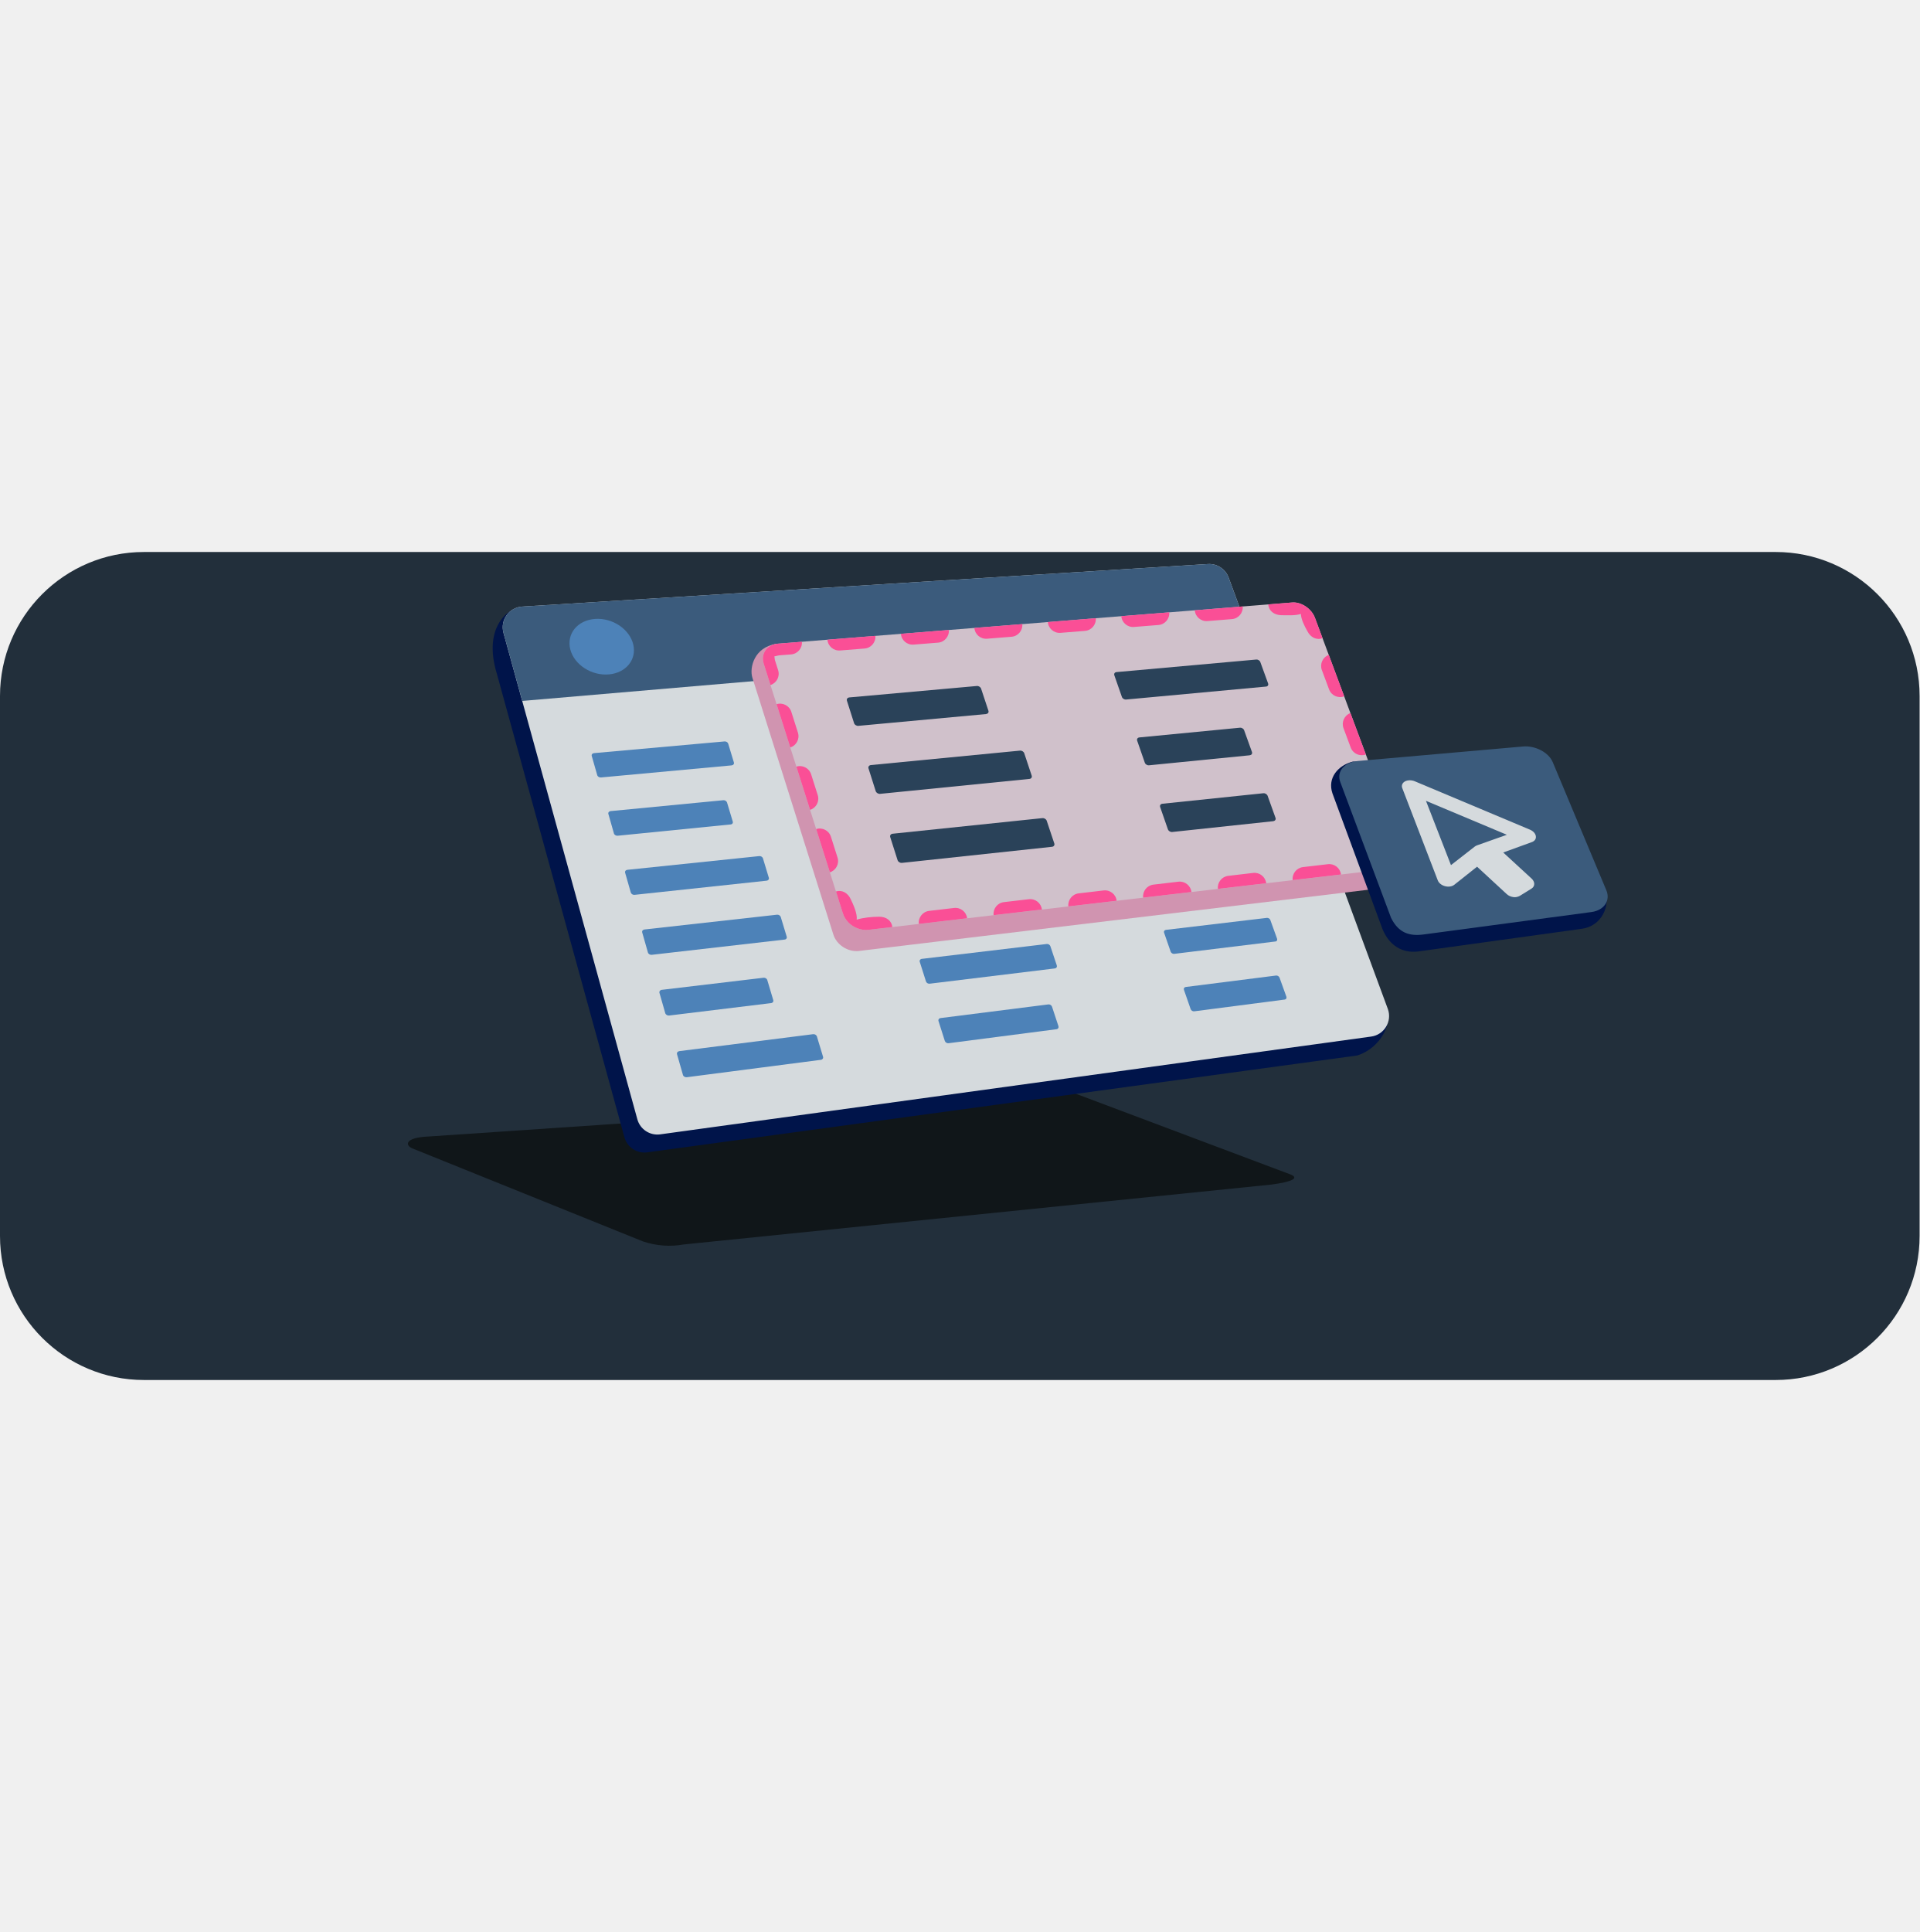
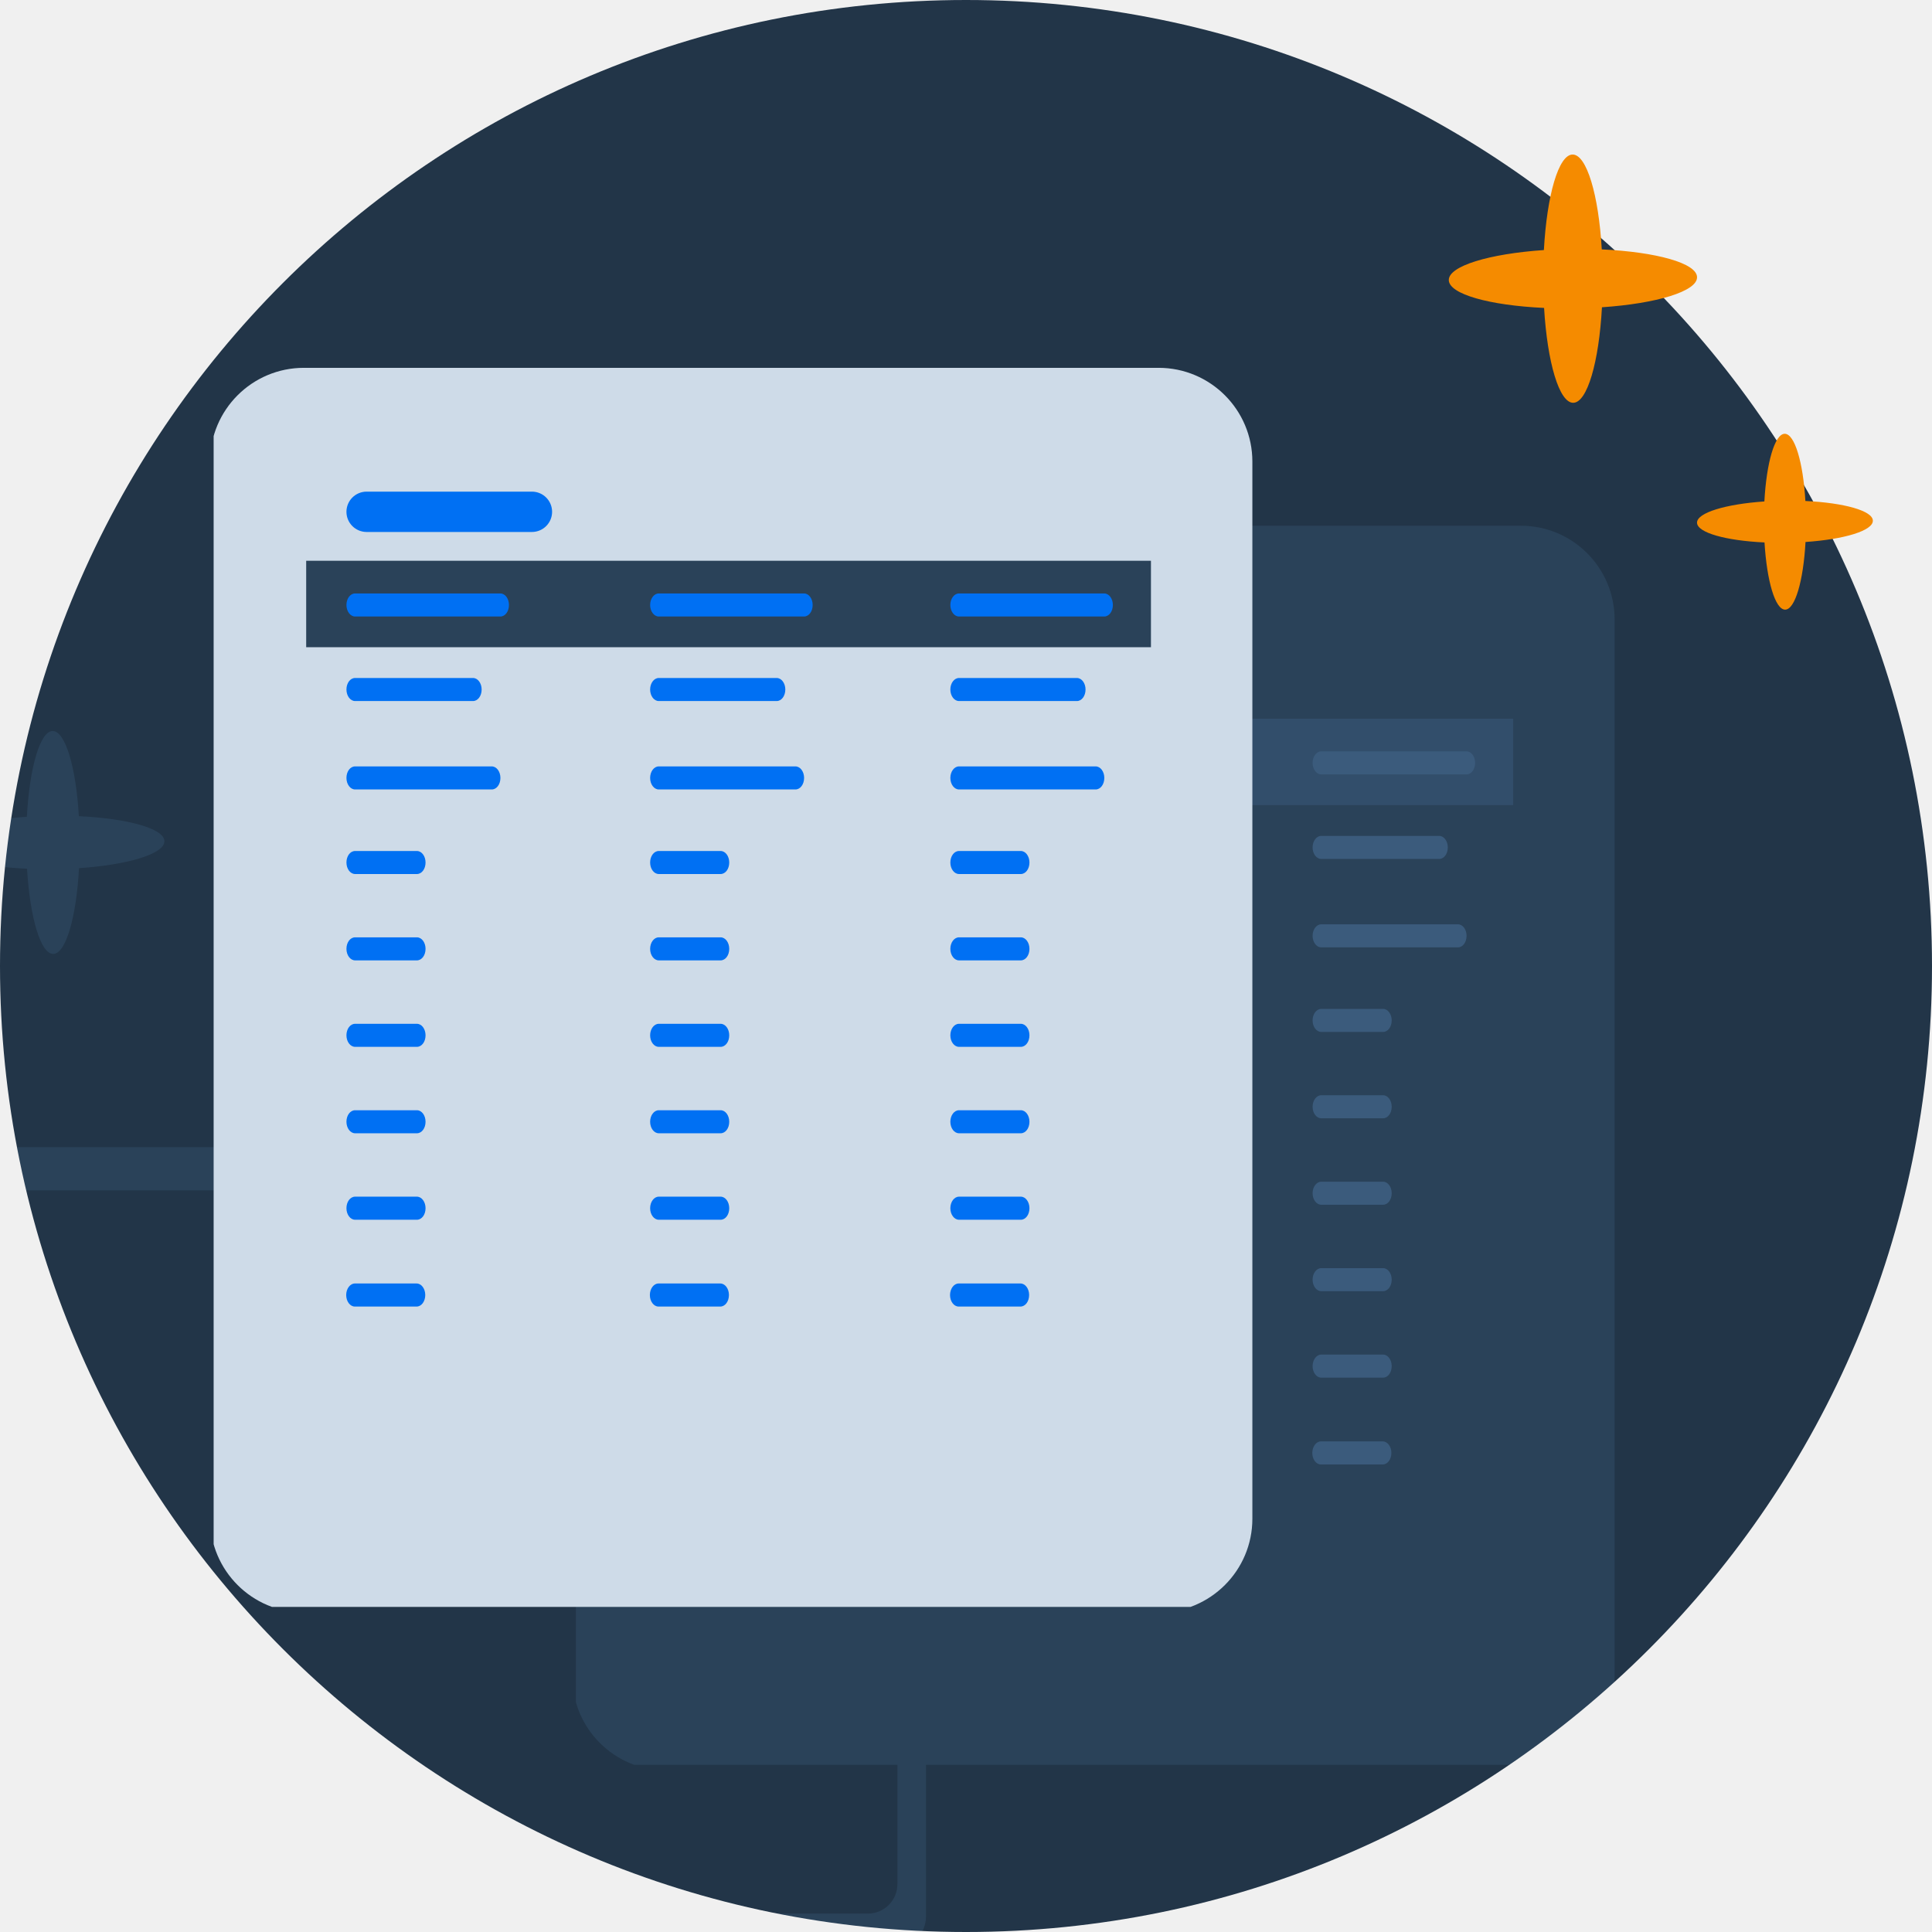
- <svg xmlns="http://www.w3.org/2000/svg" width="160" height="161" viewBox="0 0 160 161" fill="none">
-   <rect y="46" width="160" height="69" rx="12" fill="#222F3B" />
-   <path d="M107.573 97.874L89.537 91.095C89.477 91.076 89.415 91.067 89.355 91.081L35.736 94.708C33.737 94.792 33.776 95.416 34.32 95.679L53.577 103.446C54.679 103.821 55.852 103.911 56.996 103.704L105.978 98.714C107.634 98.493 108.336 98.187 107.573 97.874Z" fill="#101619" />
-   <path d="M41.41 56.134L52.046 94.775C52.273 95.605 53.083 96.141 53.934 96.031L113.123 87.958C115.201 87.292 116.019 85.15 115.661 84.113L87.883 50.464C87.626 49.73 86.914 49.258 86.142 49.308L43.509 50.56C42.413 50.628 40.217 52.205 41.41 56.134Z" fill="#00144A" />
-   <path d="M41.965 52.737L53.124 93.275C53.352 94.106 54.161 94.641 55.013 94.532L114.273 86.383C115.361 86.243 116.048 85.135 115.685 84.098L102.418 48.159C102.161 47.425 101.449 46.953 100.677 47.004L43.525 50.549C42.429 50.617 41.674 51.675 41.965 52.733V52.737Z" fill="#D5DADD" />
-   <path d="M102.418 48.159C102.161 47.425 101.449 46.953 100.677 47.004L43.525 50.549C42.429 50.617 41.674 51.675 41.965 52.733L43.529 58.411L104.282 53.209L102.414 48.155L102.418 48.159Z" fill="#3B5B7C" />
-   <path d="M52.784 53.711C53.079 54.968 52.177 56.072 50.76 56.199C49.327 56.329 47.881 55.414 47.539 54.137C47.194 52.839 48.117 51.684 49.601 51.578C51.064 51.473 52.484 52.438 52.784 53.711Z" fill="#4D82B8" />
-   <path d="M60.999 63.78L50.093 64.788C49.954 64.801 49.815 64.716 49.781 64.598L49.322 62.996C49.288 62.878 49.373 62.773 49.512 62.76L60.392 61.786C60.527 61.774 60.662 61.858 60.696 61.972L61.172 63.544C61.206 63.658 61.126 63.764 60.995 63.776L60.999 63.78Z" fill="#4D82B8" />
-   <path d="M60.898 68.704L51.484 69.644C51.345 69.657 51.206 69.573 51.172 69.455L50.709 67.832C50.675 67.713 50.759 67.604 50.898 67.591L60.291 66.685C60.426 66.672 60.561 66.757 60.599 66.875L61.079 68.472C61.113 68.59 61.033 68.696 60.898 68.708V68.704Z" fill="#4D82B8" />
-   <path d="M63.905 73.39L52.893 74.57C52.754 74.587 52.615 74.499 52.577 74.376L52.105 72.728C52.071 72.606 52.156 72.496 52.295 72.484L63.285 71.341C63.42 71.329 63.559 71.413 63.593 71.531L64.082 73.145C64.12 73.263 64.04 73.373 63.905 73.386V73.39Z" fill="#4D82B8" />
-   <path d="M65.388 78.299L54.322 79.568C54.182 79.585 54.039 79.496 54.005 79.374L53.529 77.704C53.495 77.582 53.58 77.473 53.719 77.456L64.764 76.225C64.899 76.208 65.038 76.296 65.076 76.414L65.573 78.054C65.611 78.177 65.531 78.286 65.396 78.299H65.388Z" fill="#4D82B8" />
-   <path d="M64.279 83.591L55.772 84.628C55.633 84.645 55.489 84.556 55.451 84.434L54.966 82.739C54.933 82.617 55.017 82.503 55.156 82.486L63.642 81.479C63.777 81.462 63.921 81.55 63.954 81.672L64.452 83.342C64.49 83.464 64.405 83.578 64.27 83.595L64.279 83.591Z" fill="#4D82B8" />
-   <path d="M68.42 88.319L57.244 89.769C57.101 89.786 56.958 89.702 56.924 89.576L56.431 87.856C56.393 87.729 56.481 87.615 56.62 87.594L67.775 86.182C67.91 86.165 68.053 86.249 68.091 86.376L68.601 88.062C68.639 88.184 68.559 88.302 68.42 88.319Z" fill="#4D82B8" />
-   <path d="M80.199 62.003L71.392 62.816C71.261 62.829 71.127 62.745 71.093 62.631L70.6 61.084C70.562 60.97 70.638 60.869 70.768 60.856L79.558 60.068C79.684 60.055 79.815 60.139 79.853 60.249L80.359 61.775C80.397 61.889 80.325 61.986 80.199 61.998V62.003Z" fill="#4D82B8" />
-   <path d="M83.184 66.484L72.889 67.513C72.758 67.526 72.623 67.441 72.585 67.328L72.088 65.759C72.05 65.645 72.126 65.54 72.257 65.528L82.534 64.533C82.661 64.52 82.792 64.6 82.829 64.714L83.344 66.257C83.382 66.371 83.31 66.472 83.184 66.484Z" fill="#4D82B8" />
-   <path d="M84.742 71.158L74.401 72.267C74.27 72.279 74.136 72.199 74.098 72.081L73.592 70.492C73.554 70.374 73.63 70.269 73.76 70.256L84.085 69.181C84.211 69.168 84.346 69.249 84.384 69.362L84.907 70.926C84.945 71.04 84.873 71.145 84.747 71.158H84.742Z" fill="#4D82B8" />
-   <path d="M83.879 76.18L75.937 77.091C75.806 77.108 75.667 77.023 75.629 76.905L75.119 75.291C75.081 75.173 75.157 75.067 75.288 75.05L83.218 74.169C83.344 74.157 83.479 74.237 83.517 74.355L84.044 75.944C84.082 76.062 84.01 76.168 83.884 76.184L83.879 76.18Z" fill="#4D82B8" />
-   <path d="M87.927 80.702L77.488 81.975C77.358 81.992 77.219 81.908 77.181 81.786L76.662 80.15C76.624 80.032 76.7 79.922 76.831 79.906L87.248 78.666C87.374 78.649 87.509 78.734 87.551 78.852L88.087 80.458C88.125 80.576 88.053 80.686 87.927 80.698V80.702Z" fill="#4D82B8" />
-   <path d="M88.068 85.767L79.064 86.935C78.933 86.952 78.794 86.867 78.752 86.745L78.225 85.088C78.187 84.966 78.263 84.856 78.393 84.84L87.381 83.701C87.508 83.684 87.647 83.769 87.685 83.887L88.224 85.518C88.262 85.636 88.191 85.75 88.064 85.767H88.068Z" fill="#4D82B8" />
-   <path d="M101.08 60.072L91.426 60.965C91.303 60.978 91.173 60.898 91.135 60.788L90.612 59.292C90.574 59.182 90.642 59.085 90.764 59.073L100.401 58.208C100.519 58.196 100.646 58.276 100.683 58.385L101.219 59.857C101.257 59.966 101.194 60.063 101.076 60.072H101.08Z" fill="#4D82B8" />
-   <path d="M99.958 64.813L93.006 65.504C92.884 65.517 92.753 65.437 92.715 65.323L92.188 63.805C92.15 63.696 92.218 63.594 92.34 63.582L99.279 62.911C99.397 62.899 99.528 62.979 99.566 63.089L100.105 64.585C100.143 64.695 100.08 64.796 99.962 64.804L99.958 64.813Z" fill="#4D82B8" />
-   <path d="M101.588 69.354L94.607 70.1C94.484 70.112 94.354 70.032 94.312 69.919L93.776 68.38C93.738 68.266 93.806 68.165 93.928 68.152L100.897 67.427C101.015 67.414 101.145 67.495 101.187 67.604L101.731 69.122C101.773 69.231 101.706 69.333 101.588 69.35V69.354Z" fill="#4D82B8" />
-   <path d="M106.002 73.648L96.23 74.765C96.108 74.778 95.973 74.698 95.935 74.584L95.391 73.024C95.353 72.91 95.421 72.805 95.543 72.792L105.298 71.704C105.416 71.692 105.547 71.772 105.589 71.882L106.146 73.412C106.188 73.526 106.125 73.627 106.002 73.639V73.648Z" fill="#4D82B8" />
-   <path d="M106.302 78.458L97.875 79.487C97.753 79.504 97.618 79.419 97.576 79.306L97.028 77.725C96.986 77.611 97.057 77.506 97.18 77.489L105.594 76.49C105.716 76.477 105.847 76.557 105.885 76.671L106.446 78.227C106.488 78.34 106.425 78.446 106.302 78.458Z" fill="#4D82B8" />
-   <path d="M107.074 83.298L99.54 84.276C99.414 84.293 99.283 84.208 99.241 84.09L98.684 82.488C98.642 82.37 98.71 82.265 98.836 82.248L106.357 81.295C106.479 81.278 106.61 81.363 106.652 81.476L107.221 83.057C107.263 83.175 107.2 83.281 107.078 83.298H107.074Z" fill="#4D82B8" />
-   <path d="M114.082 74.141L71.57 79.25C70.655 79.343 69.707 78.719 69.454 77.855L62.705 56.454C62.461 55.619 62.869 53.946 64.686 53.659L106.907 51.973C107.653 51.914 108.496 52.47 108.792 53.221L116.872 71.688C116.333 73.011 115.608 73.943 114.082 74.145V74.141Z" fill="#D094B0" />
-   <path d="M115.991 72.38L72.366 77.489C71.452 77.582 70.503 76.958 70.25 76.094L63.649 55.283C63.404 54.448 63.94 53.715 64.842 53.639L107.708 50.207C108.454 50.148 109.297 50.705 109.592 51.455L116.813 70.841C117.117 71.613 116.754 72.304 116 72.38H115.991Z" fill="#D0C1CB" />
-   <path fill-rule="evenodd" clip-rule="evenodd" d="M116.623 72.11C116.574 72.156 116.52 72.197 116.46 72.233C116.42 72.257 116.376 72.279 116.331 72.298C116.231 72.34 116.121 72.368 116 72.38H115.991L113.979 72.615C113.916 72.078 114.301 71.591 114.839 71.528L115.932 71.4C115.94 71.398 115.946 71.396 115.95 71.395C115.944 71.371 115.94 71.347 115.936 71.323C115.931 71.29 115.92 71.249 115.901 71.2L115.898 71.192L115.594 70.376C115.405 69.868 115.663 69.304 116.17 69.115L116.813 70.841C116.857 70.953 116.887 71.064 116.904 71.171C116.923 71.288 116.925 71.402 116.913 71.509C116.907 71.561 116.897 71.612 116.885 71.661C116.868 71.726 116.844 71.788 116.815 71.847C116.789 71.902 116.757 71.953 116.721 72.001C116.691 72.04 116.658 72.076 116.623 72.11ZM111.771 72.874C111.708 72.336 111.221 71.952 110.684 72.015L108.606 72.258C108.069 72.321 107.684 72.808 107.747 73.345L111.771 72.874ZM105.539 73.604C105.476 73.066 104.989 72.681 104.452 72.744L102.374 72.988C101.837 73.051 101.452 73.537 101.515 74.075L105.539 73.604ZM99.307 74.334C99.244 73.796 98.757 73.411 98.219 73.474L96.142 73.718C95.605 73.781 95.22 74.267 95.283 74.805L99.307 74.334ZM93.075 75.064C93.012 74.526 92.525 74.141 91.987 74.204L89.91 74.447C89.372 74.51 88.988 74.997 89.051 75.535L93.075 75.064ZM86.843 75.793C86.78 75.256 86.293 74.871 85.755 74.934L83.678 75.177C83.14 75.24 82.755 75.727 82.819 76.265L86.843 75.793ZM80.611 76.523C80.548 75.986 80.061 75.601 79.523 75.664L77.446 75.907C76.908 75.97 76.523 76.457 76.586 76.995L80.611 76.523ZM74.379 77.253C74.316 76.716 73.87 76.394 73.291 76.394C72.693 76.394 71.943 76.469 71.406 76.638C71.473 76.138 71.134 75.41 70.909 74.93C70.672 74.421 70.195 74.129 69.679 74.292L70.25 76.094C70.293 76.24 70.356 76.379 70.435 76.509C70.519 76.648 70.623 76.777 70.74 76.892C70.821 76.972 70.909 77.045 71.003 77.111C71.045 77.141 71.089 77.169 71.134 77.196C71.231 77.255 71.334 77.306 71.439 77.349C71.591 77.41 71.75 77.454 71.912 77.478C72.062 77.5 72.215 77.504 72.366 77.489L74.379 77.253ZM69.171 72.692C69.687 72.528 69.973 71.978 69.809 71.462L69.259 69.727C69.096 69.211 68.545 68.926 68.029 69.089L69.171 72.692ZM67.521 67.489C68.037 67.326 68.323 66.775 68.159 66.259L67.609 64.525C67.445 64.009 66.894 63.723 66.378 63.887L67.521 67.489ZM65.871 62.287C66.387 62.123 66.672 61.572 66.509 61.056L65.959 59.322C65.795 58.806 65.244 58.52 64.728 58.684L65.871 62.287ZM64.22 57.084C64.736 56.92 65.022 56.369 64.858 55.853L64.587 54.999C64.575 54.953 64.57 54.915 64.57 54.886C64.569 54.82 64.562 54.755 64.549 54.693C64.623 54.686 64.697 54.67 64.77 54.646C64.811 54.632 64.861 54.621 64.922 54.615L65.941 54.534C66.48 54.491 66.883 54.018 66.84 53.479L64.842 53.639C64.705 53.65 64.577 53.677 64.458 53.717C64.295 53.772 64.15 53.852 64.028 53.952C64.011 53.966 63.994 53.98 63.977 53.995C63.866 54.097 63.776 54.217 63.711 54.351C63.7 54.372 63.691 54.393 63.682 54.414C63.62 54.562 63.588 54.724 63.59 54.896C63.591 55.021 63.61 55.15 63.649 55.283L64.22 57.084ZM68.968 53.308C69.011 53.848 69.484 54.25 70.023 54.207L72.064 54.044C72.604 54.001 73.007 53.528 72.963 52.989L68.968 53.308ZM75.092 52.818C75.135 53.358 75.607 53.76 76.147 53.717L78.188 53.554C78.728 53.51 79.13 53.038 79.087 52.498L75.092 52.818ZM81.216 52.328C81.259 52.868 81.731 53.27 82.271 53.227L84.312 53.063C84.852 53.02 85.254 52.548 85.211 52.008L81.216 52.328ZM87.339 51.838C87.382 52.377 87.855 52.78 88.394 52.737L90.436 52.573C90.975 52.53 91.378 52.058 91.335 51.518L87.339 51.838ZM93.463 51.348C93.506 51.887 93.979 52.29 94.518 52.246L96.559 52.083C97.099 52.04 97.501 51.568 97.458 51.028L93.463 51.348ZM99.587 50.858C99.63 51.397 100.102 51.8 100.642 51.756L102.683 51.593C103.223 51.55 103.625 51.077 103.582 50.538L99.587 50.858ZM105.71 50.367C105.754 50.907 106.187 51.237 106.766 51.266C107.27 51.266 107.951 51.322 108.426 51.158C108.452 51.613 108.721 52.16 108.975 52.605C109.23 53.109 109.728 53.37 110.235 53.181L109.592 51.455C109.544 51.332 109.48 51.213 109.405 51.102C109.313 50.967 109.204 50.843 109.083 50.733C109.053 50.706 109.022 50.679 108.991 50.654C108.893 50.574 108.788 50.503 108.679 50.443C108.644 50.423 108.608 50.404 108.571 50.387C108.421 50.314 108.264 50.261 108.107 50.231C107.973 50.206 107.839 50.197 107.708 50.207L105.71 50.367ZM110.755 54.575C110.247 54.764 109.989 55.329 110.178 55.836L110.78 57.452C110.969 57.959 111.533 58.217 112.04 58.028L110.755 54.575ZM112.56 59.422C112.052 59.611 111.794 60.175 111.983 60.683L112.585 62.298C112.774 62.805 113.338 63.063 113.846 62.874L112.56 59.422ZM115.651 67.721L114.365 64.269C113.858 64.457 113.6 65.022 113.789 65.529L114.39 67.145C114.579 67.652 115.144 67.91 115.651 67.721Z" fill="#FA4F96" />
-   <path d="M82.192 59.504L71.55 60.487C71.392 60.502 71.229 60.401 71.188 60.263L70.592 58.393C70.546 58.256 70.638 58.133 70.796 58.118L81.418 57.166C81.571 57.15 81.729 57.252 81.775 57.385L82.386 59.229C82.432 59.366 82.345 59.484 82.192 59.499V59.504Z" fill="#2A4259" />
-   <path d="M85.8 64.911L73.359 66.154C73.201 66.169 73.038 66.068 72.992 65.93L72.391 64.035C72.345 63.897 72.437 63.77 72.594 63.755L85.015 62.552C85.168 62.537 85.326 62.634 85.372 62.771L85.993 64.636C86.039 64.774 85.953 64.896 85.8 64.911Z" fill="#2A4259" />
-   <path d="M87.678 70.567L75.181 71.906C75.023 71.922 74.86 71.825 74.815 71.682L74.203 69.762C74.157 69.619 74.249 69.492 74.407 69.477L86.884 68.177C87.037 68.162 87.2 68.259 87.245 68.396L87.877 70.287C87.923 70.424 87.836 70.551 87.683 70.567H87.678Z" fill="#2A4259" />
-   <path d="M105.53 57.214L93.863 58.294C93.716 58.31 93.558 58.213 93.512 58.08L92.88 56.272C92.834 56.139 92.916 56.022 93.063 56.007L104.71 54.962C104.852 54.947 105.005 55.044 105.051 55.176L105.698 56.955C105.744 57.087 105.667 57.204 105.525 57.214H105.53Z" fill="#2A4259" />
-   <path d="M104.174 62.94L95.773 63.775C95.625 63.791 95.467 63.694 95.421 63.556L94.784 61.722C94.738 61.59 94.82 61.468 94.968 61.452L103.353 60.642C103.496 60.627 103.654 60.724 103.7 60.856L104.352 62.665C104.398 62.797 104.321 62.919 104.179 62.93L104.174 62.94Z" fill="#2A4259" />
-   <path d="M106.141 68.431L97.704 69.333C97.556 69.348 97.398 69.251 97.347 69.114L96.7 67.254C96.654 67.117 96.736 66.995 96.884 66.979L105.305 66.103C105.448 66.088 105.606 66.185 105.657 66.317L106.314 68.151C106.365 68.284 106.283 68.406 106.141 68.426V68.431Z" fill="#2A4259" />
-   <path d="M126.426 63.672L112.761 63.465C111.531 63.78 110.626 64.82 111.059 66.108L115.229 77.416C115.812 78.843 116.938 79.44 118.172 79.293L131.851 77.398C133.464 77.183 134.258 75.528 133.793 74.186L128.904 64.981C128.565 64.166 127.456 63.583 126.426 63.672Z" fill="#00144A" />
-   <path d="M126.945 62.208L113.18 63.417C112.05 63.517 111.388 64.293 111.71 65.159L115.948 76.492C116.581 77.769 117.507 78.026 118.659 77.872L132.653 76.002C133.701 75.862 134.251 75.047 133.89 74.189L129.424 63.517C129.084 62.702 127.975 62.119 126.945 62.208Z" fill="#3B5B7C" />
-   <path d="M126.383 74.757C126.301 74.768 126.215 74.772 126.133 74.757C125.929 74.729 125.729 74.643 125.586 74.507L123.115 72.225L121.216 73.731C121.026 73.881 120.733 73.924 120.447 73.849C120.157 73.774 119.928 73.588 119.842 73.37L116.881 65.677C116.795 65.452 116.888 65.234 117.107 65.116C117.325 64.998 117.65 64.99 117.929 65.109L127.524 69.139C127.792 69.253 127.982 69.457 128.014 69.679C128.05 69.901 127.921 70.09 127.678 70.176L125.296 71.041L127.664 73.219C127.957 73.491 127.953 73.867 127.649 74.053L126.68 74.653C126.594 74.704 126.494 74.739 126.383 74.754V74.757ZM118.855 66.736L120.94 72.093L122.922 70.548C122.975 70.512 123.036 70.473 123.097 70.451L125.597 69.564L118.855 66.736Z" fill="#D5DADD" />
+ <svg xmlns="http://www.w3.org/2000/svg" width="160" height="160" viewBox="0 0 160 160" fill="none">
+   <mask id="mask0_2810_46802" style="mask-type:alpha" maskUnits="userSpaceOnUse" x="0" y="0" width="160" height="160">
+     <circle cx="80" cy="80" r="80" fill="#EBF8FF" />
+   </mask>
+   <g mask="url(#mask0_2810_46802)">
+     <path d="M192.728 -1.538H-31.19C-32.649 -1.54 -34.095 -1.232 -35.444 -0.632C-36.792 -0.033 -38.018 0.846 -39.051 1.955C-40.083 3.064 -40.902 4.381 -41.461 5.831C-42.02 7.28 -42.308 8.834 -42.308 10.403V151.895C-42.308 155.065 -41.136 158.105 -39.051 160.346C-36.966 162.587 -34.138 163.847 -31.19 163.847H192.728C195.677 163.847 198.505 162.587 200.59 160.346C202.675 158.105 203.846 155.065 203.846 151.895V10.403C203.846 8.834 203.559 7.28 203 5.831C202.441 4.381 201.622 3.064 200.589 1.955C199.557 0.846 198.331 -0.033 196.982 -0.632C195.633 -1.232 194.188 -1.54 192.728 -1.538Z" fill="#223548" />
+     <path d="M74.06 95.001H-20.078C-21.529 95.001 -22.705 96.179 -22.705 97.633V158.709C-22.705 160.163 -21.529 161.341 -20.078 161.341H74.06C75.511 161.341 76.687 160.163 76.687 158.709V97.633C76.687 96.179 75.511 95.001 74.06 95.001Z" fill="#2A4259" />
+     <path d="M71.88 98.576H-18.03C-19.376 98.576 -20.468 99.67 -20.468 101.019V156.031C-20.468 157.38 -19.376 158.474 -18.03 158.474H71.88C73.227 158.474 74.319 157.38 74.319 156.031V101.019C74.319 99.67 73.227 98.576 71.88 98.576Z" fill="#223548" />
+     <path d="M27.172 97.339C27.524 97.339 27.809 97.053 27.809 96.701C27.809 96.349 27.524 96.064 27.172 96.064C26.821 96.064 26.536 96.349 26.536 96.701C26.536 97.053 26.821 97.339 27.172 97.339Z" fill="#324E6B" />
+     <g clip-path="url(#clip0_2810_46802)">
+       <path d="M125.95 43.539H55.166C50.877 43.539 47.4 47.016 47.4 51.305V138.85C47.4 143.139 50.877 146.616 55.166 146.616H125.95C130.239 146.616 133.716 143.139 133.716 138.85V51.305C133.716 47.016 130.239 43.539 125.95 43.539Z" fill="#2A4259" />
+       <path fill-rule="evenodd" clip-rule="evenodd" d="M55.357 51.884C55.357 51.531 55.454 51.248 55.573 51.248H125.096C125.214 51.248 125.311 51.517 125.311 51.884V138.273C125.311 138.626 125.214 138.909 125.096 138.909H55.573C55.454 138.909 55.357 138.639 55.357 138.273V51.884Z" fill="#2A4259" />
+       <path d="M125.317 59.518H55.357V66.677H125.317V59.518Z" fill="#324E6B" />
+       <path d="M59.408 62.224H71.437C71.831 62.224 72.151 62.652 72.151 63.18C72.151 63.719 71.831 64.134 71.437 64.134H59.408C59.012 64.134 58.691 63.706 58.691 63.18C58.691 62.652 59.001 62.224 59.408 62.224Z" fill="#3B5B7C" />
+       <path d="M59.408 69.225H69.174C69.567 69.225 69.888 69.653 69.888 70.178C69.888 70.718 69.567 71.135 69.174 71.135H59.408C59.012 71.135 58.691 70.707 58.691 70.178C58.691 69.653 59.001 69.225 59.408 69.225Z" fill="#3B5B7C" />
+       <path d="M59.408 76.547H70.726C71.122 76.547 71.443 76.975 71.443 77.501C71.443 78.04 71.122 78.457 70.726 78.457H59.408C59.012 78.457 58.691 78.029 58.691 77.501C58.691 76.973 59.001 76.547 59.408 76.547Z" fill="#3B5B7C" />
+       <path d="M59.408 83.553H64.528C64.924 83.553 65.242 83.981 65.242 84.507C65.242 85.046 64.924 85.461 64.528 85.461H59.408C59.012 85.461 58.691 85.035 58.691 84.507C58.691 83.973 59.001 83.553 59.408 83.553Z" fill="#3B5B7C" />
+       <path d="M59.408 90.703H64.528C64.924 90.703 65.242 91.129 65.242 91.657C65.242 92.196 64.924 92.611 64.528 92.611H59.408C59.012 92.611 58.691 92.185 58.691 91.657C58.691 91.129 59.001 90.703 59.408 90.703Z" fill="#3B5B7C" />
+       <path d="M59.408 105.022H64.528C64.924 105.022 65.242 105.448 65.242 105.976C65.242 106.515 64.924 106.93 64.528 106.93H59.408C59.012 106.93 58.691 106.502 58.691 105.976C58.691 105.448 59.001 105.022 59.408 105.022Z" fill="#3B5B7C" />
+       <path d="M59.408 97.864H64.528C64.924 97.864 65.242 98.29 65.242 98.818C65.242 99.357 64.924 99.772 64.528 99.772H59.408C59.012 99.772 58.691 99.346 58.691 98.818C58.691 98.29 59.001 97.864 59.408 97.864Z" fill="#3B5B7C" />
+       <path d="M59.408 112.181H64.528C64.924 112.181 65.242 112.609 65.242 113.137C65.242 113.676 64.924 114.091 64.528 114.091H59.408C59.012 114.091 58.691 113.663 58.691 113.137C58.691 112.609 59.001 112.181 59.408 112.181Z" fill="#3B5B7C" />
+       <path d="M59.384 119.37H64.504C64.897 119.37 65.218 119.799 65.218 120.324C65.218 120.863 64.897 121.281 64.504 121.281H59.384C58.991 121.281 58.67 120.852 58.67 120.324C58.67 119.799 59.001 119.37 59.384 119.37Z" fill="#3B5B7C" />
+       <path d="M84.558 62.224H96.587C96.98 62.224 97.301 62.652 97.301 63.18C97.301 63.719 96.98 64.134 96.587 64.134H84.558C84.162 64.134 83.841 63.706 83.841 63.18C83.841 62.652 84.162 62.224 84.558 62.224Z" fill="#3B5B7C" />
+       <path d="M84.558 69.225H94.323C94.716 69.225 95.037 69.653 95.037 70.178C95.037 70.718 94.716 71.135 94.323 71.135H84.558C84.162 71.135 83.841 70.707 83.841 70.178C83.841 69.653 84.162 69.225 84.558 69.225Z" fill="#3B5B7C" />
+       <path d="M84.558 76.547H95.875C96.271 76.547 96.592 76.975 96.592 77.501C96.592 78.04 96.271 78.457 95.875 78.457H84.558C84.162 78.457 83.841 78.029 83.841 77.501C83.841 76.973 84.162 76.547 84.558 76.547Z" fill="#3B5B7C" />
+       <path d="M84.558 83.553H89.677C90.074 83.553 90.392 83.981 90.392 84.507C90.392 85.046 90.074 85.461 89.677 85.461H84.558C84.162 85.461 83.841 85.035 83.841 84.507C83.841 83.973 84.162 83.553 84.558 83.553Z" fill="#3B5B7C" />
+       <path d="M84.558 90.703H89.677C90.074 90.703 90.392 91.129 90.392 91.657C90.392 92.196 90.074 92.611 89.677 92.611H84.558C84.162 92.611 83.841 92.185 83.841 91.657C83.841 91.129 84.162 90.703 84.558 90.703Z" fill="#3B5B7C" />
+       <path d="M84.558 105.022H89.677C90.074 105.022 90.392 105.448 90.392 105.976C90.392 106.515 90.074 106.93 89.677 106.93H84.558C84.162 106.93 83.841 106.502 83.841 105.976C83.841 105.448 84.162 105.022 84.558 105.022Z" fill="#3B5B7C" />
+       <path d="M84.558 97.864H89.677C90.074 97.864 90.392 98.29 90.392 98.818C90.392 99.357 90.074 99.772 89.677 99.772H84.558C84.162 99.772 83.841 99.346 83.841 98.818C83.841 98.29 84.162 97.864 84.558 97.864Z" fill="#3B5B7C" />
+       <path d="M84.558 112.181H89.677C90.074 112.181 90.392 112.609 90.392 113.137C90.392 113.676 90.074 114.091 89.677 114.091H84.558C84.162 114.091 83.841 113.663 83.841 113.137C83.841 112.609 84.162 112.181 84.558 112.181Z" fill="#3B5B7C" />
+       <path d="M84.533 119.37H89.653C90.047 119.37 90.367 119.799 90.367 120.324C90.367 120.863 90.047 121.281 89.653 121.281H84.533C84.14 121.281 83.819 120.852 83.819 120.324C83.819 119.799 84.14 119.37 84.533 119.37Z" fill="#3B5B7C" />
+       <path d="M109.421 62.224H121.45C121.843 62.224 122.164 62.652 122.164 63.18C122.164 63.719 121.843 64.134 121.45 64.134H109.421C109.025 64.134 108.704 63.706 108.704 63.18C108.704 62.652 109.025 62.224 109.421 62.224Z" fill="#3B5B7C" />
+       <path d="M109.421 69.225H119.186C119.58 69.225 119.901 69.653 119.901 70.178C119.901 70.718 119.58 71.135 119.186 71.135H109.421C109.025 71.135 108.704 70.707 108.704 70.178C108.704 69.653 109.025 69.225 109.421 69.225Z" fill="#3B5B7C" />
+       <path d="M109.421 76.547H120.739C121.135 76.547 121.455 76.975 121.455 77.501C121.455 78.04 121.135 78.457 120.739 78.457H109.421C109.025 78.457 108.704 78.029 108.704 77.501C108.704 76.973 109.025 76.547 109.421 76.547Z" fill="#3B5B7C" />
+       <path d="M109.421 83.553H114.541C114.934 83.553 115.255 83.981 115.255 84.507C115.255 85.046 114.934 85.461 114.541 85.461H109.421C109.025 85.461 108.704 85.035 108.704 84.507C108.704 83.973 109.025 83.553 109.421 83.553Z" fill="#3B5B7C" />
+       <path d="M109.421 90.703H114.541C114.934 90.703 115.255 91.129 115.255 91.657C115.255 92.196 114.934 92.611 114.541 92.611H109.421C109.025 92.611 108.704 92.185 108.704 91.657C108.704 91.129 109.025 90.703 109.421 90.703Z" fill="#3B5B7C" />
+       <path d="M109.421 105.022H114.541C114.934 105.022 115.255 105.448 115.255 105.976C115.255 106.515 114.934 106.93 114.541 106.93H109.421C109.025 106.93 108.704 106.502 108.704 105.976C108.704 105.448 109.025 105.022 109.421 105.022Z" fill="#3B5B7C" />
+       <path d="M109.421 97.864H114.541C114.934 97.864 115.255 98.29 115.255 98.818C115.255 99.357 114.934 99.772 114.541 99.772H109.421C109.025 99.772 108.704 99.346 108.704 98.818C108.704 98.29 109.025 97.864 109.421 97.864Z" fill="#3B5B7C" />
+       <path d="M109.421 112.181H114.541C114.934 112.181 115.255 112.609 115.255 113.137C115.255 113.676 114.934 114.091 114.541 114.091H109.421C109.025 114.091 108.704 113.663 108.704 113.137C108.704 112.609 109.025 112.181 109.421 112.181Z" fill="#3B5B7C" />
+       <path d="M109.392 119.37H114.512C114.908 119.37 115.229 119.799 115.229 120.324C115.229 120.863 114.908 121.281 114.512 121.281H109.392C108.996 121.281 108.678 120.852 108.678 120.324C108.683 119.799 109.001 119.37 109.392 119.37Z" fill="#3B5B7C" />
+       <path d="M74.051 53.792H60.362C59.439 53.792 58.691 54.54 58.691 55.463C58.691 56.385 59.439 57.133 60.362 57.133H74.051C74.974 57.133 75.722 56.385 75.722 55.463C75.722 54.54 74.974 53.792 74.051 53.792Z" fill="#3B5B7C" />
+     </g>
+     <path d="M13.615 69.664C13.615 68.62 10.582 67.783 6.53 67.593C6.298 63.546 5.406 60.537 4.362 60.539C3.317 60.541 2.448 63.574 2.225 67.642C-1.838 67.92 -4.86 68.828 -4.846 69.875C-4.832 70.922 -1.813 71.759 2.239 71.946C2.483 75.994 3.363 79.003 4.406 79.001C5.448 78.998 6.322 75.966 6.544 71.898C10.608 71.62 13.627 70.712 13.615 69.664Z" fill="#2A4259" />
+     <path d="M181.23 131.1C181.23 129.794 177.439 128.749 172.374 128.511C172.085 123.452 170.97 119.69 169.663 119.693C168.357 119.696 167.271 123.487 166.993 128.572C161.913 128.919 158.137 130.055 158.154 131.364C158.172 132.672 161.945 133.718 167.011 133.952C167.315 139.011 168.415 142.773 169.718 142.77C171.022 142.767 172.113 138.977 172.391 133.892C177.471 133.544 181.245 132.409 181.23 131.1Z" fill="#2A4259" />
+     <g clip-path="url(#clip1_2810_46802)">
+       <path d="M95.95 30.462H25.166C20.877 30.462 17.4 33.939 17.4 38.228V125.773C17.4 130.062 20.877 133.539 25.166 133.539H95.95C100.239 133.539 103.716 130.062 103.716 125.773V38.228C103.716 33.939 100.239 30.462 95.95 30.462Z" fill="#CEDBE8" />
+       <path fill-rule="evenodd" clip-rule="evenodd" d="M25.357 38.807C25.357 38.454 25.454 38.171 25.573 38.171H95.096C95.214 38.171 95.311 38.44 95.311 38.807V125.196C95.311 125.549 95.214 125.832 95.096 125.832H25.573C25.454 125.832 25.357 125.562 25.357 125.196V38.807Z" fill="#CEDBE8" />
+       <path d="M95.317 46.44H25.357V53.6H95.317V46.44Z" fill="#2A4259" />
+       <path d="M29.408 49.147H41.437C41.831 49.147 42.151 49.575 42.151 50.103C42.151 50.642 41.831 51.057 41.437 51.057H29.408C29.012 51.057 28.691 50.629 28.691 50.103C28.691 49.575 29.001 49.147 29.408 49.147Z" fill="#0070F3" />
+       <path d="M29.408 56.148H39.174C39.567 56.148 39.888 56.576 39.888 57.101C39.888 57.64 39.567 58.058 39.174 58.058H29.408C29.012 58.058 28.691 57.63 28.691 57.101C28.691 56.576 29.001 56.148 29.408 56.148Z" fill="#0070F3" />
+       <path d="M29.408 63.47H40.726C41.122 63.47 41.443 63.898 41.443 64.424C41.443 64.963 41.122 65.38 40.726 65.38H29.408C29.012 65.38 28.691 64.952 28.691 64.424C28.691 63.895 29.001 63.47 29.408 63.47Z" fill="#0070F3" />
+       <path d="M29.408 70.476H34.528C34.924 70.476 35.242 70.904 35.242 71.43C35.242 71.968 34.924 72.383 34.528 72.383H29.408C29.012 72.383 28.691 71.958 28.691 71.43C28.691 70.896 29.001 70.476 29.408 70.476Z" fill="#0070F3" />
+       <path d="M29.408 77.626H34.528C34.924 77.626 35.242 78.052 35.242 78.58C35.242 79.119 34.924 79.534 34.528 79.534H29.408C29.012 79.534 28.691 79.108 28.691 78.58C28.691 78.052 29.001 77.626 29.408 77.626Z" fill="#0070F3" />
+       <path d="M29.408 91.945H34.528C34.924 91.945 35.242 92.371 35.242 92.899C35.242 93.438 34.924 93.853 34.528 93.853H29.408C29.012 93.853 28.691 93.425 28.691 92.899C28.691 92.371 29.001 91.945 29.408 91.945Z" fill="#0070F3" />
+       <path d="M29.408 84.787H34.528C34.924 84.787 35.242 85.213 35.242 85.741C35.242 86.28 34.924 86.695 34.528 86.695H29.408C29.012 86.695 28.691 86.269 28.691 85.741C28.691 85.213 29.001 84.787 29.408 84.787Z" fill="#0070F3" />
+       <path d="M29.408 99.103H34.528C34.924 99.103 35.242 99.532 35.242 100.06C35.242 100.599 34.924 101.014 34.528 101.014H29.408C29.012 101.014 28.691 100.586 28.691 100.06C28.691 99.532 29.001 99.103 29.408 99.103Z" fill="#0070F3" />
+       <path d="M29.384 106.293H34.504C34.897 106.293 35.218 106.721 35.218 107.247C35.218 107.786 34.897 108.203 34.504 108.203H29.384C28.991 108.203 28.67 107.775 28.67 107.247C28.67 106.721 29.001 106.293 29.384 106.293Z" fill="#0070F3" />
+       <path d="M54.558 49.147H66.587C66.98 49.147 67.301 49.575 67.301 50.103C67.301 50.642 66.98 51.057 66.587 51.057H54.558C54.161 51.057 53.841 50.629 53.841 50.103C53.841 49.575 54.161 49.147 54.558 49.147Z" fill="#0070F3" />
+       <path d="M54.558 56.148H64.323C64.716 56.148 65.037 56.576 65.037 57.101C65.037 57.64 64.716 58.058 64.323 58.058H54.558C54.161 58.058 53.841 57.63 53.841 57.101C53.841 56.576 54.161 56.148 54.558 56.148Z" fill="#0070F3" />
+       <path d="M54.558 63.47H65.875C66.271 63.47 66.592 63.898 66.592 64.424C66.592 64.963 66.271 65.38 65.875 65.38H54.558C54.161 65.38 53.841 64.952 53.841 64.424C53.841 63.895 54.161 63.47 54.558 63.47Z" fill="#0070F3" />
+       <path d="M54.558 70.476H59.678C60.074 70.476 60.392 70.904 60.392 71.43C60.392 71.968 60.074 72.383 59.678 72.383H54.558C54.161 72.383 53.841 71.958 53.841 71.43C53.841 70.896 54.161 70.476 54.558 70.476Z" fill="#0070F3" />
+       <path d="M54.558 77.626H59.678C60.074 77.626 60.392 78.052 60.392 78.58C60.392 79.119 60.074 79.534 59.678 79.534H54.558C54.161 79.534 53.841 79.108 53.841 78.58C53.841 78.052 54.161 77.626 54.558 77.626Z" fill="#0070F3" />
+       <path d="M54.558 91.945H59.678C60.074 91.945 60.392 92.371 60.392 92.899C60.392 93.438 60.074 93.853 59.678 93.853H54.558C54.161 93.853 53.841 93.425 53.841 92.899C53.841 92.371 54.161 91.945 54.558 91.945Z" fill="#0070F3" />
+       <path d="M54.558 84.787H59.678C60.074 84.787 60.392 85.213 60.392 85.741C60.392 86.28 60.074 86.695 59.678 86.695H54.558C54.161 86.695 53.841 86.269 53.841 85.741C53.841 85.213 54.161 84.787 54.558 84.787Z" fill="#0070F3" />
+       <path d="M54.558 99.103H59.678C60.074 99.103 60.392 99.532 60.392 100.06C60.392 100.599 60.074 101.014 59.678 101.014H54.558C54.161 101.014 53.841 100.586 53.841 100.06C53.841 99.532 54.161 99.103 54.558 99.103Z" fill="#0070F3" />
+       <path d="M54.533 106.293H59.653C60.047 106.293 60.367 106.721 60.367 107.247C60.367 107.786 60.047 108.203 59.653 108.203H54.533C54.14 108.203 53.819 107.775 53.819 107.247C53.819 106.721 54.14 106.293 54.533 106.293Z" fill="#0070F3" />
+       <path d="M79.421 49.147H91.45C91.843 49.147 92.164 49.575 92.164 50.103C92.164 50.642 91.843 51.057 91.45 51.057H79.421C79.025 51.057 78.704 50.629 78.704 50.103C78.704 49.575 79.025 49.147 79.421 49.147Z" fill="#0070F3" />
+       <path d="M79.421 56.148H89.186C89.58 56.148 89.9 56.576 89.9 57.101C89.9 57.64 89.58 58.058 89.186 58.058H79.421C79.025 58.058 78.704 57.63 78.704 57.101C78.704 56.576 79.025 56.148 79.421 56.148Z" fill="#0070F3" />
+       <path d="M79.421 63.47H90.739C91.135 63.47 91.455 63.898 91.455 64.424C91.455 64.963 91.135 65.38 90.739 65.38H79.421C79.025 65.38 78.704 64.952 78.704 64.424C78.704 63.895 79.025 63.47 79.421 63.47Z" fill="#0070F3" />
+       <path d="M79.421 70.476H84.541C84.934 70.476 85.255 70.904 85.255 71.43C85.255 71.968 84.934 72.383 84.541 72.383H79.421C79.025 72.383 78.704 71.958 78.704 71.43C78.704 70.896 79.025 70.476 79.421 70.476Z" fill="#0070F3" />
+       <path d="M79.421 77.626H84.541C84.934 77.626 85.255 78.052 85.255 78.58C85.255 79.119 84.934 79.534 84.541 79.534H79.421C79.025 79.534 78.704 79.108 78.704 78.58C78.704 78.052 79.025 77.626 79.421 77.626Z" fill="#0070F3" />
+       <path d="M79.421 91.945H84.541C84.934 91.945 85.255 92.371 85.255 92.899C85.255 93.438 84.934 93.853 84.541 93.853H79.421C79.025 93.853 78.704 93.425 78.704 92.899C78.704 92.371 79.025 91.945 79.421 91.945Z" fill="#0070F3" />
+       <path d="M79.421 84.787H84.541C84.934 84.787 85.255 85.213 85.255 85.741C85.255 86.28 84.934 86.695 84.541 86.695H79.421C79.025 86.695 78.704 86.269 78.704 85.741C78.704 85.213 79.025 84.787 79.421 84.787Z" fill="#0070F3" />
+       <path d="M79.421 99.103H84.541C84.934 99.103 85.255 99.532 85.255 100.06C85.255 100.599 84.934 101.014 84.541 101.014H79.421C79.025 101.014 78.704 100.586 78.704 100.06C78.704 99.532 79.025 99.103 79.421 99.103Z" fill="#0070F3" />
+       <path d="M79.392 106.293H84.512C84.908 106.293 85.228 106.721 85.228 107.247C85.228 107.786 84.908 108.203 84.512 108.203H79.392C78.996 108.203 78.678 107.775 78.678 107.247C78.683 106.721 79.001 106.293 79.392 106.293Z" fill="#0070F3" />
+       <path d="M44.051 40.715H30.362C29.439 40.715 28.691 41.463 28.691 42.386C28.691 43.308 29.439 44.056 30.362 44.056H44.051C44.974 44.056 45.722 43.308 45.722 42.386C45.722 41.463 44.974 40.715 44.051 40.715Z" fill="#0070F3" />
+     </g>
+   </g>
+   <path d="M140.542 22.96C140.542 21.797 137.165 20.865 132.652 20.654C132.394 16.147 131.401 12.795 130.237 12.798C129.073 12.8 128.106 16.178 127.858 20.708C123.332 21.017 119.968 22.029 119.983 23.195C119.999 24.361 123.361 25.292 127.874 25.501C128.144 30.009 129.125 33.36 130.286 33.357C131.447 33.355 132.42 29.978 132.667 25.447C137.193 25.138 140.555 24.126 140.542 22.96Z" fill="#F58B00" />
+   <path d="M155.102 43.123C155.102 42.299 152.71 41.639 149.514 41.489C149.331 38.297 148.627 35.923 147.803 35.925C146.979 35.927 146.293 38.319 146.118 41.528C142.912 41.747 140.529 42.463 140.54 43.289C140.551 44.115 142.932 44.775 146.129 44.923C146.321 48.116 147.015 50.49 147.838 50.488C148.66 50.486 149.349 48.094 149.525 44.885C152.73 44.666 155.112 43.949 155.102 43.123Z" fill="#F58B00" />
+   <defs>
+     <clipPath id="clip0_2810_46802">
+       <rect width="86.316" height="103.077" fill="white" transform="translate(47.6924 43.0771)" />
+     </clipPath>
+     <clipPath id="clip1_2810_46802">
+       <rect width="86.316" height="103.077" fill="white" transform="translate(17.6924 30)" />
+     </clipPath>
+   </defs>
</svg>
